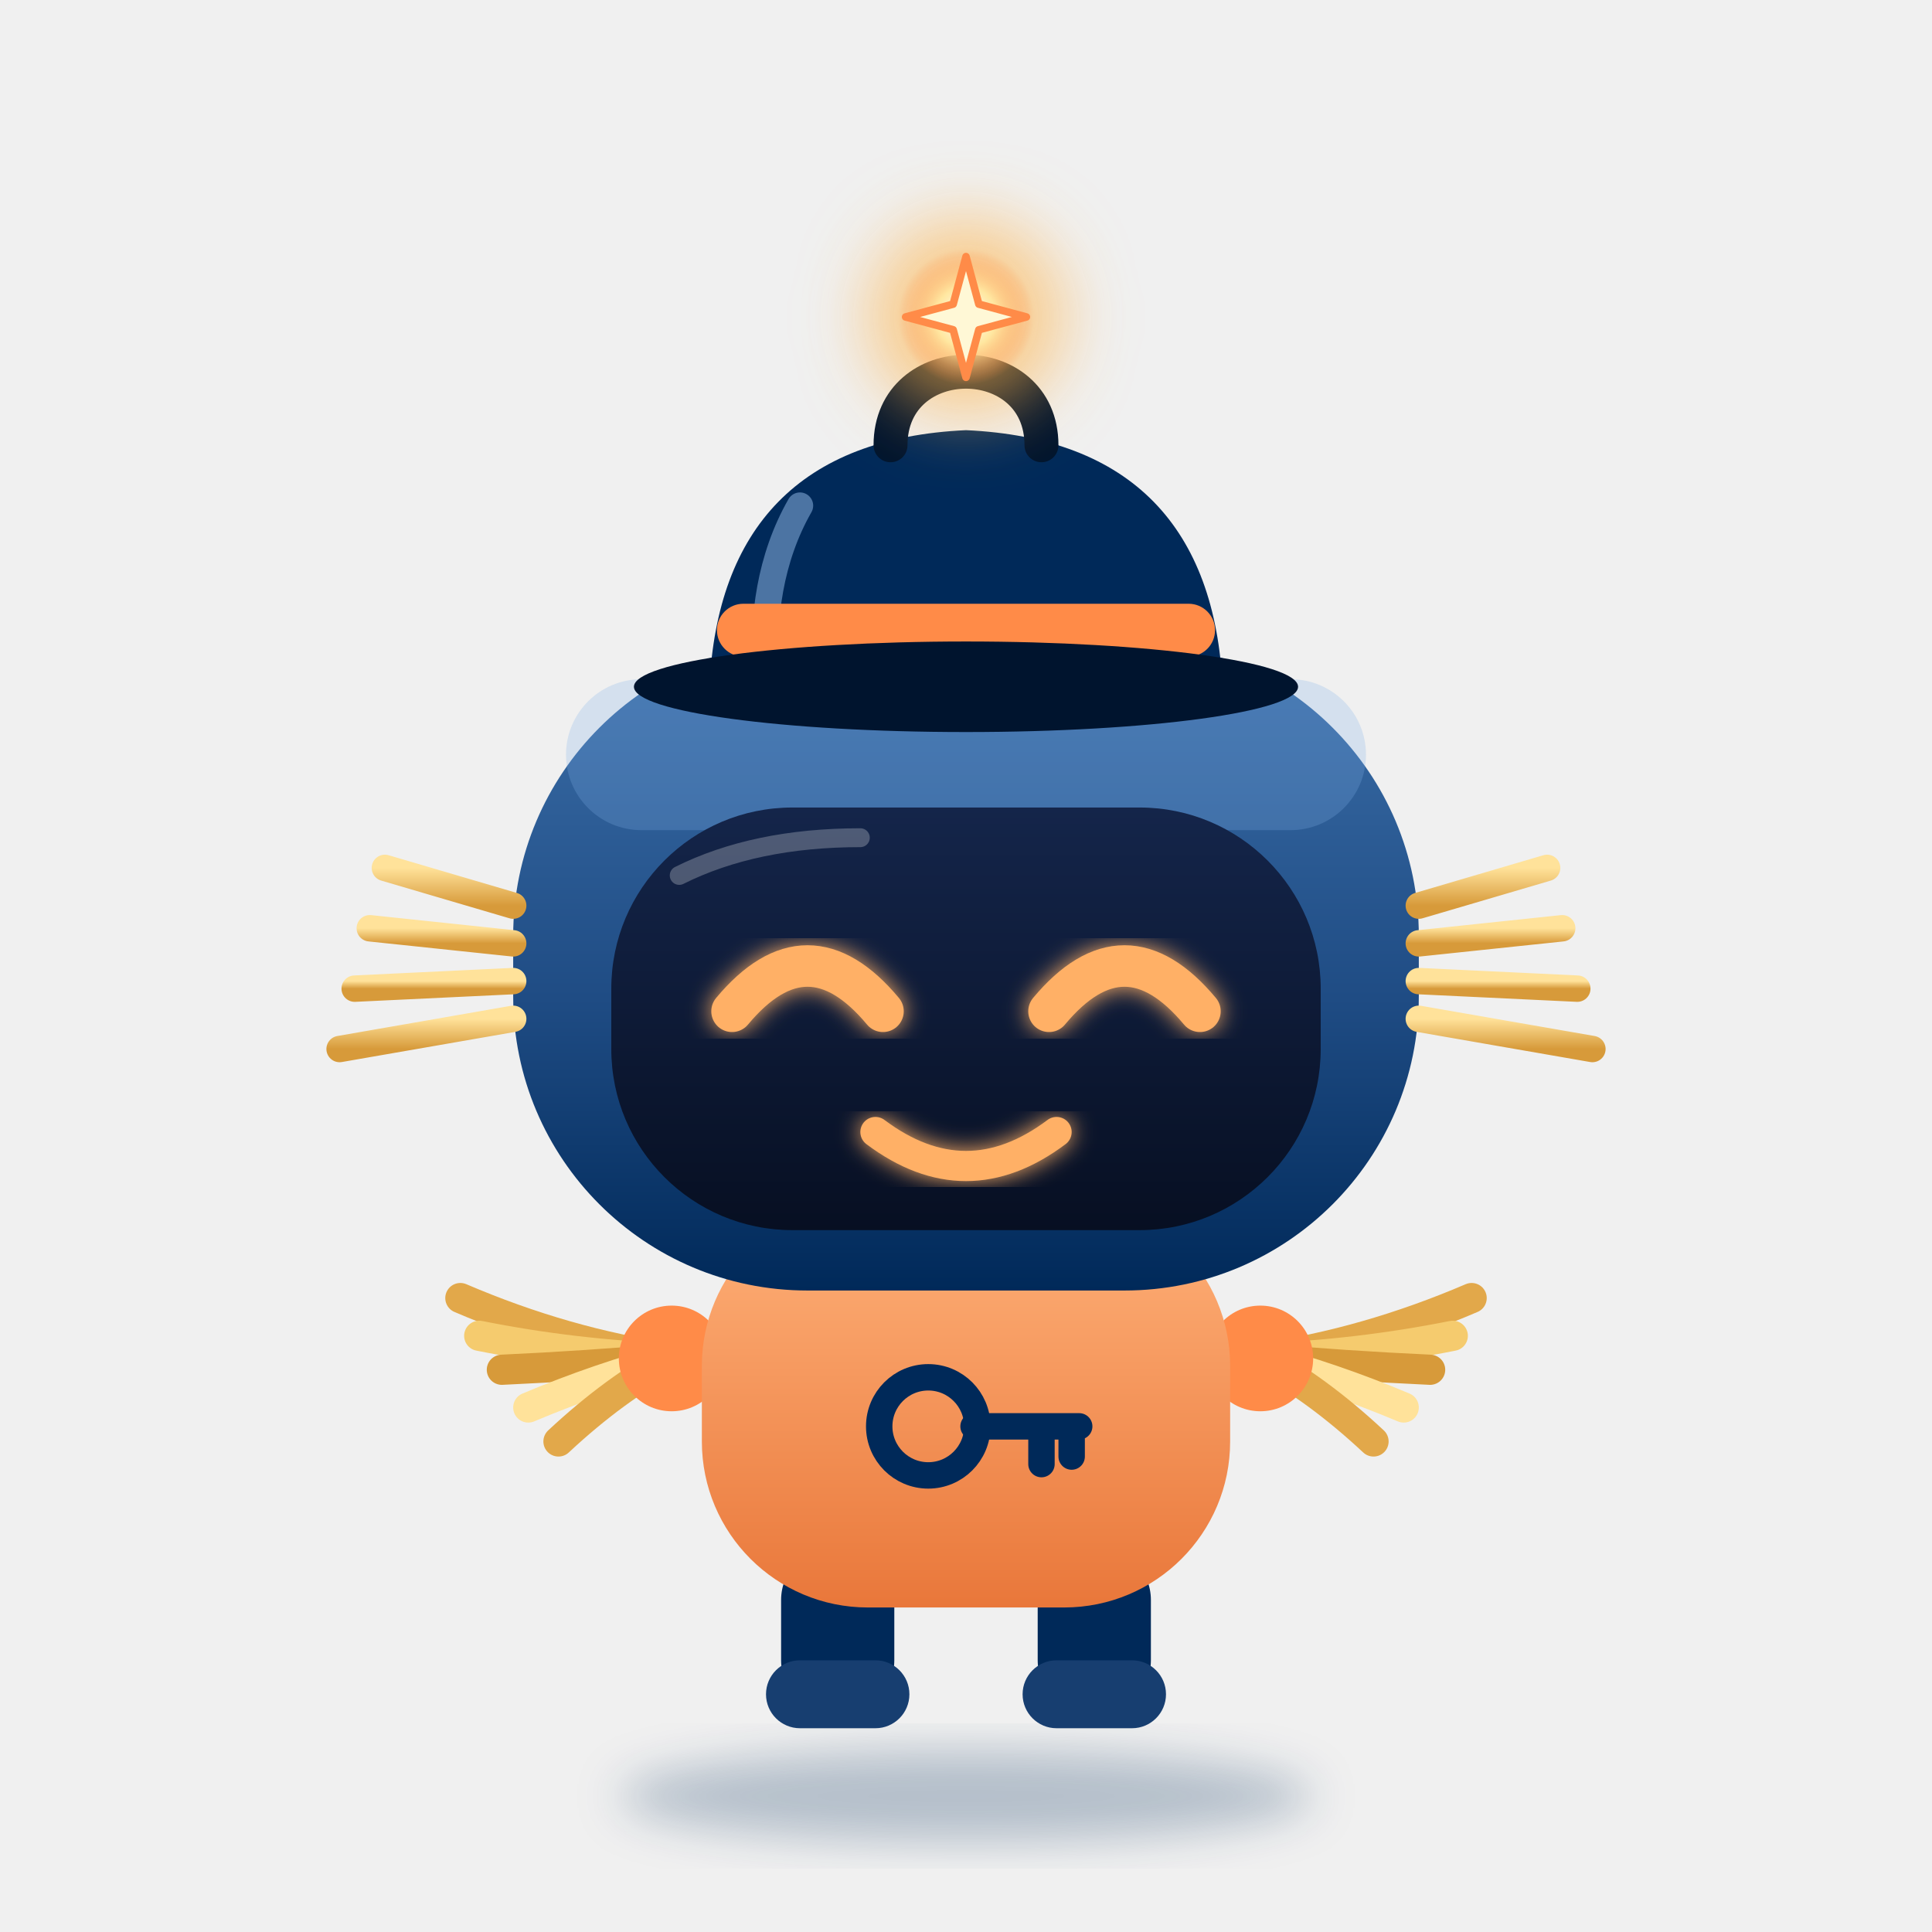
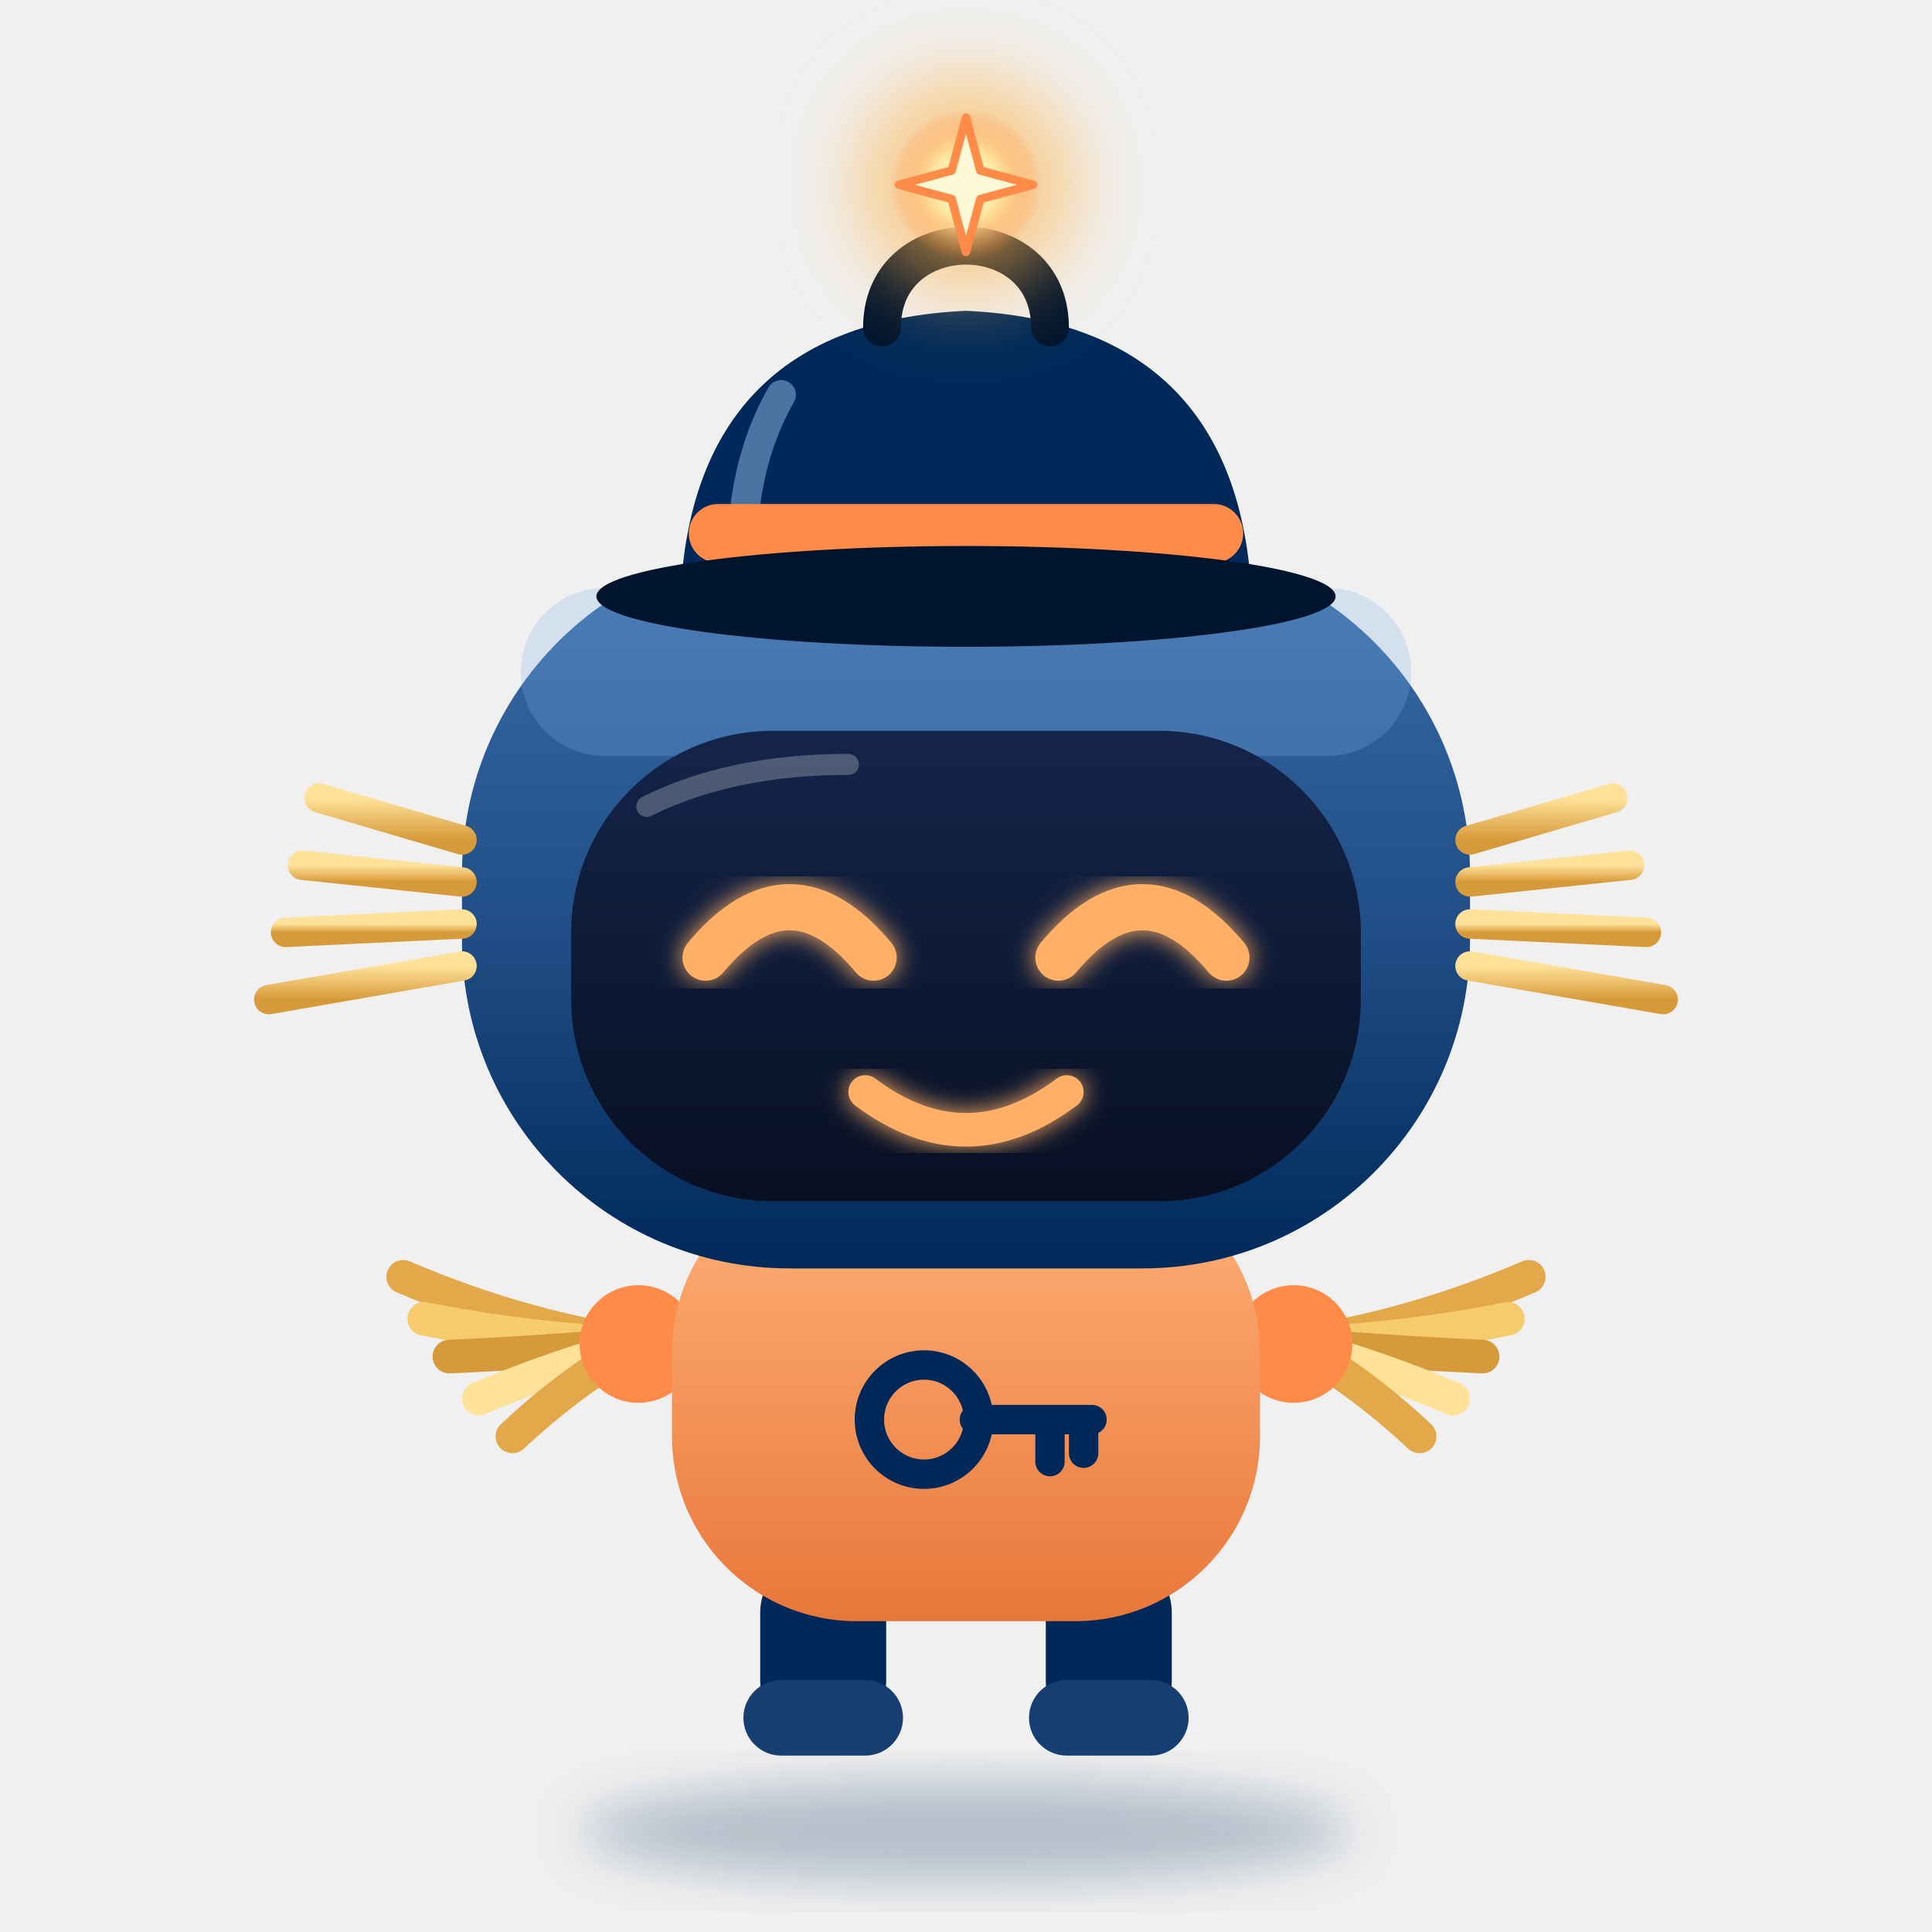
- <svg xmlns="http://www.w3.org/2000/svg" width="512" height="512" viewBox="0 0 512 512">
+ <svg xmlns="http://www.w3.org/2000/svg" width="460" height="460" viewBox="26 40 460 460">
  <defs>
    <filter id="soft" x="-30%" y="-30%" width="160%" height="160%">
      <feGaussianBlur stdDeviation="6" />
    </filter>
    <filter id="eyeglow" x="-60%" y="-60%" width="220%" height="220%">
      <feGaussianBlur stdDeviation="3" result="b" />
      <feMerge>
        <feMergeNode in="b" />
        <feMergeNode in="SourceGraphic" />
      </feMerge>
    </filter>
    <filter id="glowf" x="-80%" y="-80%" width="260%" height="260%">
      <feGaussianBlur stdDeviation="9" />
    </filter>
    <linearGradient id="shell" x1="0" y1="0" x2="0" y2="1">
      <stop offset="0" stop-color="#3B6EA8" />
      <stop offset="0.55" stop-color="#1F4C84" />
      <stop offset="1" stop-color="#002959" />
    </linearGradient>
    <linearGradient id="body" x1="0" y1="0" x2="0" y2="1">
      <stop offset="0" stop-color="#FFB27A" />
      <stop offset="1" stop-color="#E9773A" />
    </linearGradient>
    <linearGradient id="visor" x1="0" y1="0" x2="0" y2="1">
      <stop offset="0" stop-color="#14254A" />
      <stop offset="1" stop-color="#070F22" />
    </linearGradient>
    <linearGradient id="straw" x1="0" y1="0" x2="0" y2="1">
      <stop offset="0" stop-color="#FFE29A" />
      <stop offset="1" stop-color="#D79A3A" />
    </linearGradient>
    <radialGradient id="spark" cx="50%" cy="50%" r="50%">
      <stop offset="0" stop-color="#fff" />
      <stop offset="0.45" stop-color="#FFE7A0" />
      <stop offset="1" stop-color="#FF8B48" stop-opacity="0" />
    </radialGradient>
  </defs>
  <ellipse cx="256" cy="476" rx="92" ry="12" fill="#002959" opacity="0.25" filter="url(#soft)">
-     <animate attributeName="rx" values="92;78;92" dur="3s" repeatCount="indefinite" />
+     <animate attributeName="rx" values="96;64;96;96" keyTimes="0;0.4;0.75;1" dur="1.4s" repeatCount="indefinite" />
+     <animate attributeName="opacity" values="0.3;0.12;0.3;0.3" keyTimes="0;0.4;0.75;1" dur="1.4s" repeatCount="indefinite" />
  </ellipse>
  <g>
-     <animateTransform attributeName="transform" type="translate" values="0 0;0 -10;0 0" dur="3s" repeatCount="indefinite" calcMode="spline" keySplines=".45 0 .55 1;.45 0 .55 1" />
-     <rect x="207" y="410" width="30" height="44" rx="14" fill="#002959" />
-     <rect x="203" y="440" width="38" height="18" rx="9" fill="#173E70" />
-     <rect x="275" y="410" width="30" height="44" rx="14" fill="#002959" />
-     <rect x="271" y="440" width="38" height="18" rx="9" fill="#173E70" />
-     <g>
-       <path d="M178 360 Q150 356 122 344" fill="none" stroke="#E2A84A" stroke-width="8" stroke-linecap="round" />
-       <path d="M178 360 Q152 359 127 354" fill="none" stroke="#F5CB6E" stroke-width="8" stroke-linecap="round" />
-       <path d="M178 360 Q155 362 133 363" fill="none" stroke="#D79A3A" stroke-width="8" stroke-linecap="round" />
-       <path d="M178 360 Q159 365 140 373" fill="none" stroke="#FFE29A" stroke-width="8" stroke-linecap="round" />
-       <path d="M178 360 Q163 368 148 382" fill="none" stroke="#E2A84A" stroke-width="8" stroke-linecap="round" />
-       <circle cx="178" cy="360" r="14" fill="#FF8B48" />
-     </g>
-     <g>
-       <animateTransform attributeName="transform" type="rotate" values="0 334 360;-18 334 360;0 334 360" dur="1.4s" repeatCount="indefinite" />
-       <path d="M334 360 Q362 356 390 344" fill="none" stroke="#E2A84A" stroke-width="8" stroke-linecap="round" />
-       <path d="M334 360 Q360 359 385 354" fill="none" stroke="#F5CB6E" stroke-width="8" stroke-linecap="round" />
-       <path d="M334 360 Q357 362 379 363" fill="none" stroke="#D79A3A" stroke-width="8" stroke-linecap="round" />
-       <path d="M334 360 Q353 365 372 373" fill="none" stroke="#FFE29A" stroke-width="8" stroke-linecap="round" />
-       <path d="M334 360 Q349 368 364 382" fill="none" stroke="#E2A84A" stroke-width="8" stroke-linecap="round" />
-       <circle cx="334" cy="360" r="14" fill="#FF8B48" />
-     </g>
-     <rect x="186" y="318" width="140" height="108" rx="44" fill="url(#body)" />
-     <path d="M206 336 Q256 326 306 336" fill="none" stroke="#FFF1DE" stroke-width="6" stroke-linecap="round" opacity="0.6" />
-     <g transform="translate(256 378)">
-       <circle cx="-10" cy="0" r="13" fill="none" stroke="#002959" stroke-width="7" />
-       <path d="M2 0 H30 M20 0 V10 M28 0 V8" stroke="#002959" stroke-width="7" stroke-linecap="round" fill="none" />
-     </g>
-     <rect x="136" y="170" width="240" height="172" rx="78" fill="url(#shell)" />
-     <rect x="150" y="180" width="212" height="40" rx="20" fill="#7FB0E6" opacity="0.25" />
-     <path d="M136 240 L102 230" stroke="url(#straw)" stroke-width="7" stroke-linecap="round" />
-     <path d="M136 250 L98 246" stroke="url(#straw)" stroke-width="7" stroke-linecap="round" />
-     <path d="M136 260 L94 262" stroke="url(#straw)" stroke-width="7" stroke-linecap="round" />
-     <path d="M136 270 L90 278" stroke="url(#straw)" stroke-width="7" stroke-linecap="round" />
-     <path d="M376 240 L410 230" stroke="url(#straw)" stroke-width="7" stroke-linecap="round" />
-     <path d="M376 250 L414 246" stroke="url(#straw)" stroke-width="7" stroke-linecap="round" />
-     <path d="M376 260 L418 262" stroke="url(#straw)" stroke-width="7" stroke-linecap="round" />
-     <path d="M376 270 L422 278" stroke="url(#straw)" stroke-width="7" stroke-linecap="round" />
-     <rect x="162" y="214" width="188" height="112" rx="48" fill="url(#visor)" />
-     <path d="M180 232 Q200 222 228 222" fill="none" stroke="#FFFFFF" stroke-width="5" stroke-linecap="round" opacity="0.25" />
-     <g transform="translate(214 262)">
+     <animateTransform attributeName="transform" type="translate" values="0 0;0 -30;0 0;0 0" keyTimes="0;0.4;0.75;1" dur="1.4s" repeatCount="indefinite" calcMode="spline" keySplines=".2 .8 .4 1;.6 0 .8 .2;0 0 1 1" />
+     <g transform="translate(256 458)">
      <g>
-         <animateTransform attributeName="transform" type="scale" additive="sum" values="1 1;1 1;1 0.1;1 1;1 1;1 1;1 0.1;1 1;1 1" keyTimes="0;0.5;0.53;0.56;0.6;0.88;0.91;0.94;1" dur="5.5s" repeatCount="indefinite" />
-         <path d="M-20 6 Q0 -18 20 6" fill="none" stroke="#FFB066" stroke-width="11" stroke-linecap="round" filter="url(#eyeglow)" />
+         <animateTransform attributeName="transform" type="scale" values="1 1;0.96 1.06;1 1;1.1 0.88;1 1" keyTimes="0;0.4;0.7;0.78;1" dur="1.4s" repeatCount="indefinite" />
+         <g transform="translate(-256 -458)">
+           <rect x="207" y="410" width="30" height="44" rx="14" fill="#002959" />
+           <rect x="203" y="440" width="38" height="18" rx="9" fill="#173E70" />
+           <rect x="275" y="410" width="30" height="44" rx="14" fill="#002959" />
+           <rect x="271" y="440" width="38" height="18" rx="9" fill="#173E70" />
+           <g>
+             <animateTransform attributeName="transform" type="rotate" values="-8 178 360;14 178 360;-8 178 360" dur="1.4s" repeatCount="indefinite" />
+             <path d="M178 360 Q150 356 122 344" fill="none" stroke="#E2A84A" stroke-width="8" stroke-linecap="round" />
+             <path d="M178 360 Q152 359 127 354" fill="none" stroke="#F5CB6E" stroke-width="8" stroke-linecap="round" />
+             <path d="M178 360 Q155 362 133 363" fill="none" stroke="#D79A3A" stroke-width="8" stroke-linecap="round" />
+             <path d="M178 360 Q159 365 140 373" fill="none" stroke="#FFE29A" stroke-width="8" stroke-linecap="round" />
+             <path d="M178 360 Q163 368 148 382" fill="none" stroke="#E2A84A" stroke-width="8" stroke-linecap="round" />
+             <circle cx="178" cy="360" r="14" fill="#FF8B48" />
+           </g>
+           <g>
+             <animateTransform attributeName="transform" type="rotate" values="0 334 360;-32 334 360;0 334 360" dur="0.7s" repeatCount="indefinite" />
+             <path d="M334 360 Q362 356 390 344" fill="none" stroke="#E2A84A" stroke-width="8" stroke-linecap="round" />
+             <path d="M334 360 Q360 359 385 354" fill="none" stroke="#F5CB6E" stroke-width="8" stroke-linecap="round" />
+             <path d="M334 360 Q357 362 379 363" fill="none" stroke="#D79A3A" stroke-width="8" stroke-linecap="round" />
+             <path d="M334 360 Q353 365 372 373" fill="none" stroke="#FFE29A" stroke-width="8" stroke-linecap="round" />
+             <path d="M334 360 Q349 368 364 382" fill="none" stroke="#E2A84A" stroke-width="8" stroke-linecap="round" />
+             <circle cx="334" cy="360" r="14" fill="#FF8B48" />
+           </g>
+           <rect x="186" y="318" width="140" height="108" rx="44" fill="url(#body)" />
+           <path d="M206 336 Q256 326 306 336" fill="none" stroke="#FFF1DE" stroke-width="6" stroke-linecap="round" opacity="0.6" />
+           <g transform="translate(256 378)">
+             <circle cx="-10" cy="0" r="13" fill="none" stroke="#002959" stroke-width="7" />
+             <path d="M2 0 H30 M20 0 V10 M28 0 V8" stroke="#002959" stroke-width="7" stroke-linecap="round" fill="none" />
+           </g>
+           <g>
+             <animateTransform attributeName="transform" type="rotate" values="-7 256 300;7 256 300;-7 256 300" dur="2.8s" repeatCount="indefinite" calcMode="spline" keySplines=".45 0 .55 1;.45 0 .55 1" />
+             <rect x="136" y="170" width="240" height="172" rx="78" fill="url(#shell)" />
+             <rect x="150" y="180" width="212" height="40" rx="20" fill="#7FB0E6" opacity="0.25" />
+             <path d="M136 240 L102 230" stroke="url(#straw)" stroke-width="7" stroke-linecap="round" />
+             <path d="M136 250 L98 246" stroke="url(#straw)" stroke-width="7" stroke-linecap="round" />
+             <path d="M136 260 L94 262" stroke="url(#straw)" stroke-width="7" stroke-linecap="round" />
+             <path d="M136 270 L90 278" stroke="url(#straw)" stroke-width="7" stroke-linecap="round" />
+             <path d="M376 240 L410 230" stroke="url(#straw)" stroke-width="7" stroke-linecap="round" />
+             <path d="M376 250 L414 246" stroke="url(#straw)" stroke-width="7" stroke-linecap="round" />
+             <path d="M376 260 L418 262" stroke="url(#straw)" stroke-width="7" stroke-linecap="round" />
+             <path d="M376 270 L422 278" stroke="url(#straw)" stroke-width="7" stroke-linecap="round" />
+             <rect x="162" y="214" width="188" height="112" rx="48" fill="url(#visor)" />
+             <path d="M180 232 Q200 222 228 222" fill="none" stroke="#FFFFFF" stroke-width="5" stroke-linecap="round" opacity="0.25" />
+             <g transform="translate(214 262)">
+               <g>
+                 <animateTransform attributeName="transform" type="scale" additive="sum" values="1 1;1 1;1 0.1;1 1;1 1;1 1;1 0.1;1 1;1 1" keyTimes="0;0.5;0.53;0.56;0.6;0.88;0.91;0.94;1" dur="5.5s" repeatCount="indefinite" />
+                 <path d="M-20 6 Q0 -18 20 6" fill="none" stroke="#FFB066" stroke-width="11" stroke-linecap="round" filter="url(#eyeglow)" />
+               </g>
+             </g>
+             <g transform="translate(298 262)">
+               <g>
+                 <animateTransform attributeName="transform" type="scale" additive="sum" values="1 1;1 1;1 0.1;1 1;1 1;1 1;1 0.1;1 1;1 1" keyTimes="0;0.5;0.53;0.56;0.6;0.88;0.91;0.94;1" dur="5.5s" repeatCount="indefinite" />
+                 <path d="M-20 6 Q0 -18 20 6" fill="none" stroke="#FFB066" stroke-width="11" stroke-linecap="round" filter="url(#eyeglow)" />
+               </g>
+             </g>
+             <path d="M232 300 Q256 318 280 300" fill="none" stroke="#FFB066" stroke-width="8" stroke-linecap="round" filter="url(#eyeglow)" />
+             <path d="M188 182 C190 140 212 116 256 114 C300 116 322 140 324 182 Z" fill="#002959" />
+             <path d="M212 134 C204 148 202 164 203 178" fill="none" stroke="#7FA6D3" stroke-width="7" stroke-linecap="round" opacity="0.6" />
+             <rect x="190" y="160" width="132" height="14" rx="7" fill="#FF8B48" />
+             <ellipse cx="256" cy="182" rx="88" ry="12" fill="#00142E" />
+             <path d="M236 118 C236 92 276 92 276 118" fill="none" stroke="#00142E" stroke-width="9" stroke-linecap="round" />
+             <circle cx="256" cy="84" r="26" fill="#FFB347" opacity="0.6" filter="url(#glowf)">
+               <animate attributeName="opacity" values="0.35;0.9;0.35" dur="1.8s" repeatCount="indefinite" />
+             </circle>
+             <circle cx="256" cy="84" r="18" fill="url(#spark)" />
+             <path d="M256.0 68.0 L259.4 80.6 L272.0 84.0 L259.4 87.4 L256.0 100.0 L252.6 87.4 L240.0 84.0 L252.6 80.6 Z" fill="#FFF8D6" stroke="#FF8B48" stroke-width="2" stroke-linejoin="round" />
+           </g>
+         </g>
      </g>
    </g>
-     <g transform="translate(298 262)">
-       <g>
-         <animateTransform attributeName="transform" type="scale" additive="sum" values="1 1;1 1;1 0.1;1 1;1 1;1 1;1 0.1;1 1;1 1" keyTimes="0;0.5;0.53;0.56;0.6;0.88;0.91;0.94;1" dur="5.5s" repeatCount="indefinite" />
-         <path d="M-20 6 Q0 -18 20 6" fill="none" stroke="#FFB066" stroke-width="11" stroke-linecap="round" filter="url(#eyeglow)" />
-       </g>
-     </g>
-     <path d="M232 300 Q256 318 280 300" fill="none" stroke="#FFB066" stroke-width="8" stroke-linecap="round" filter="url(#eyeglow)" />
-     <path d="M188 182 C190 140 212 116 256 114 C300 116 322 140 324 182 Z" fill="#002959" />
-     <path d="M212 134 C204 148 202 164 203 178" fill="none" stroke="#7FA6D3" stroke-width="7" stroke-linecap="round" opacity="0.6" />
-     <rect x="190" y="160" width="132" height="14" rx="7" fill="#FF8B48" />
-     <ellipse cx="256" cy="182" rx="88" ry="12" fill="#00142E" />
-     <path d="M236 118 C236 92 276 92 276 118" fill="none" stroke="#00142E" stroke-width="9" stroke-linecap="round" />
-     <circle cx="256" cy="84" r="26" fill="#FFB347" opacity="0.6" filter="url(#glowf)">
-       <animate attributeName="opacity" values="0.35;0.9;0.35" dur="1.8s" repeatCount="indefinite" />
-     </circle>
-     <circle cx="256" cy="84" r="18" fill="url(#spark)" />
-     <path d="M256.0 68.0 L259.4 80.6 L272.0 84.0 L259.4 87.4 L256.0 100.0 L252.6 87.4 L240.0 84.0 L252.6 80.6 Z" fill="#FFF8D6" stroke="#FF8B48" stroke-width="2" stroke-linejoin="round" />
  </g>
</svg>
